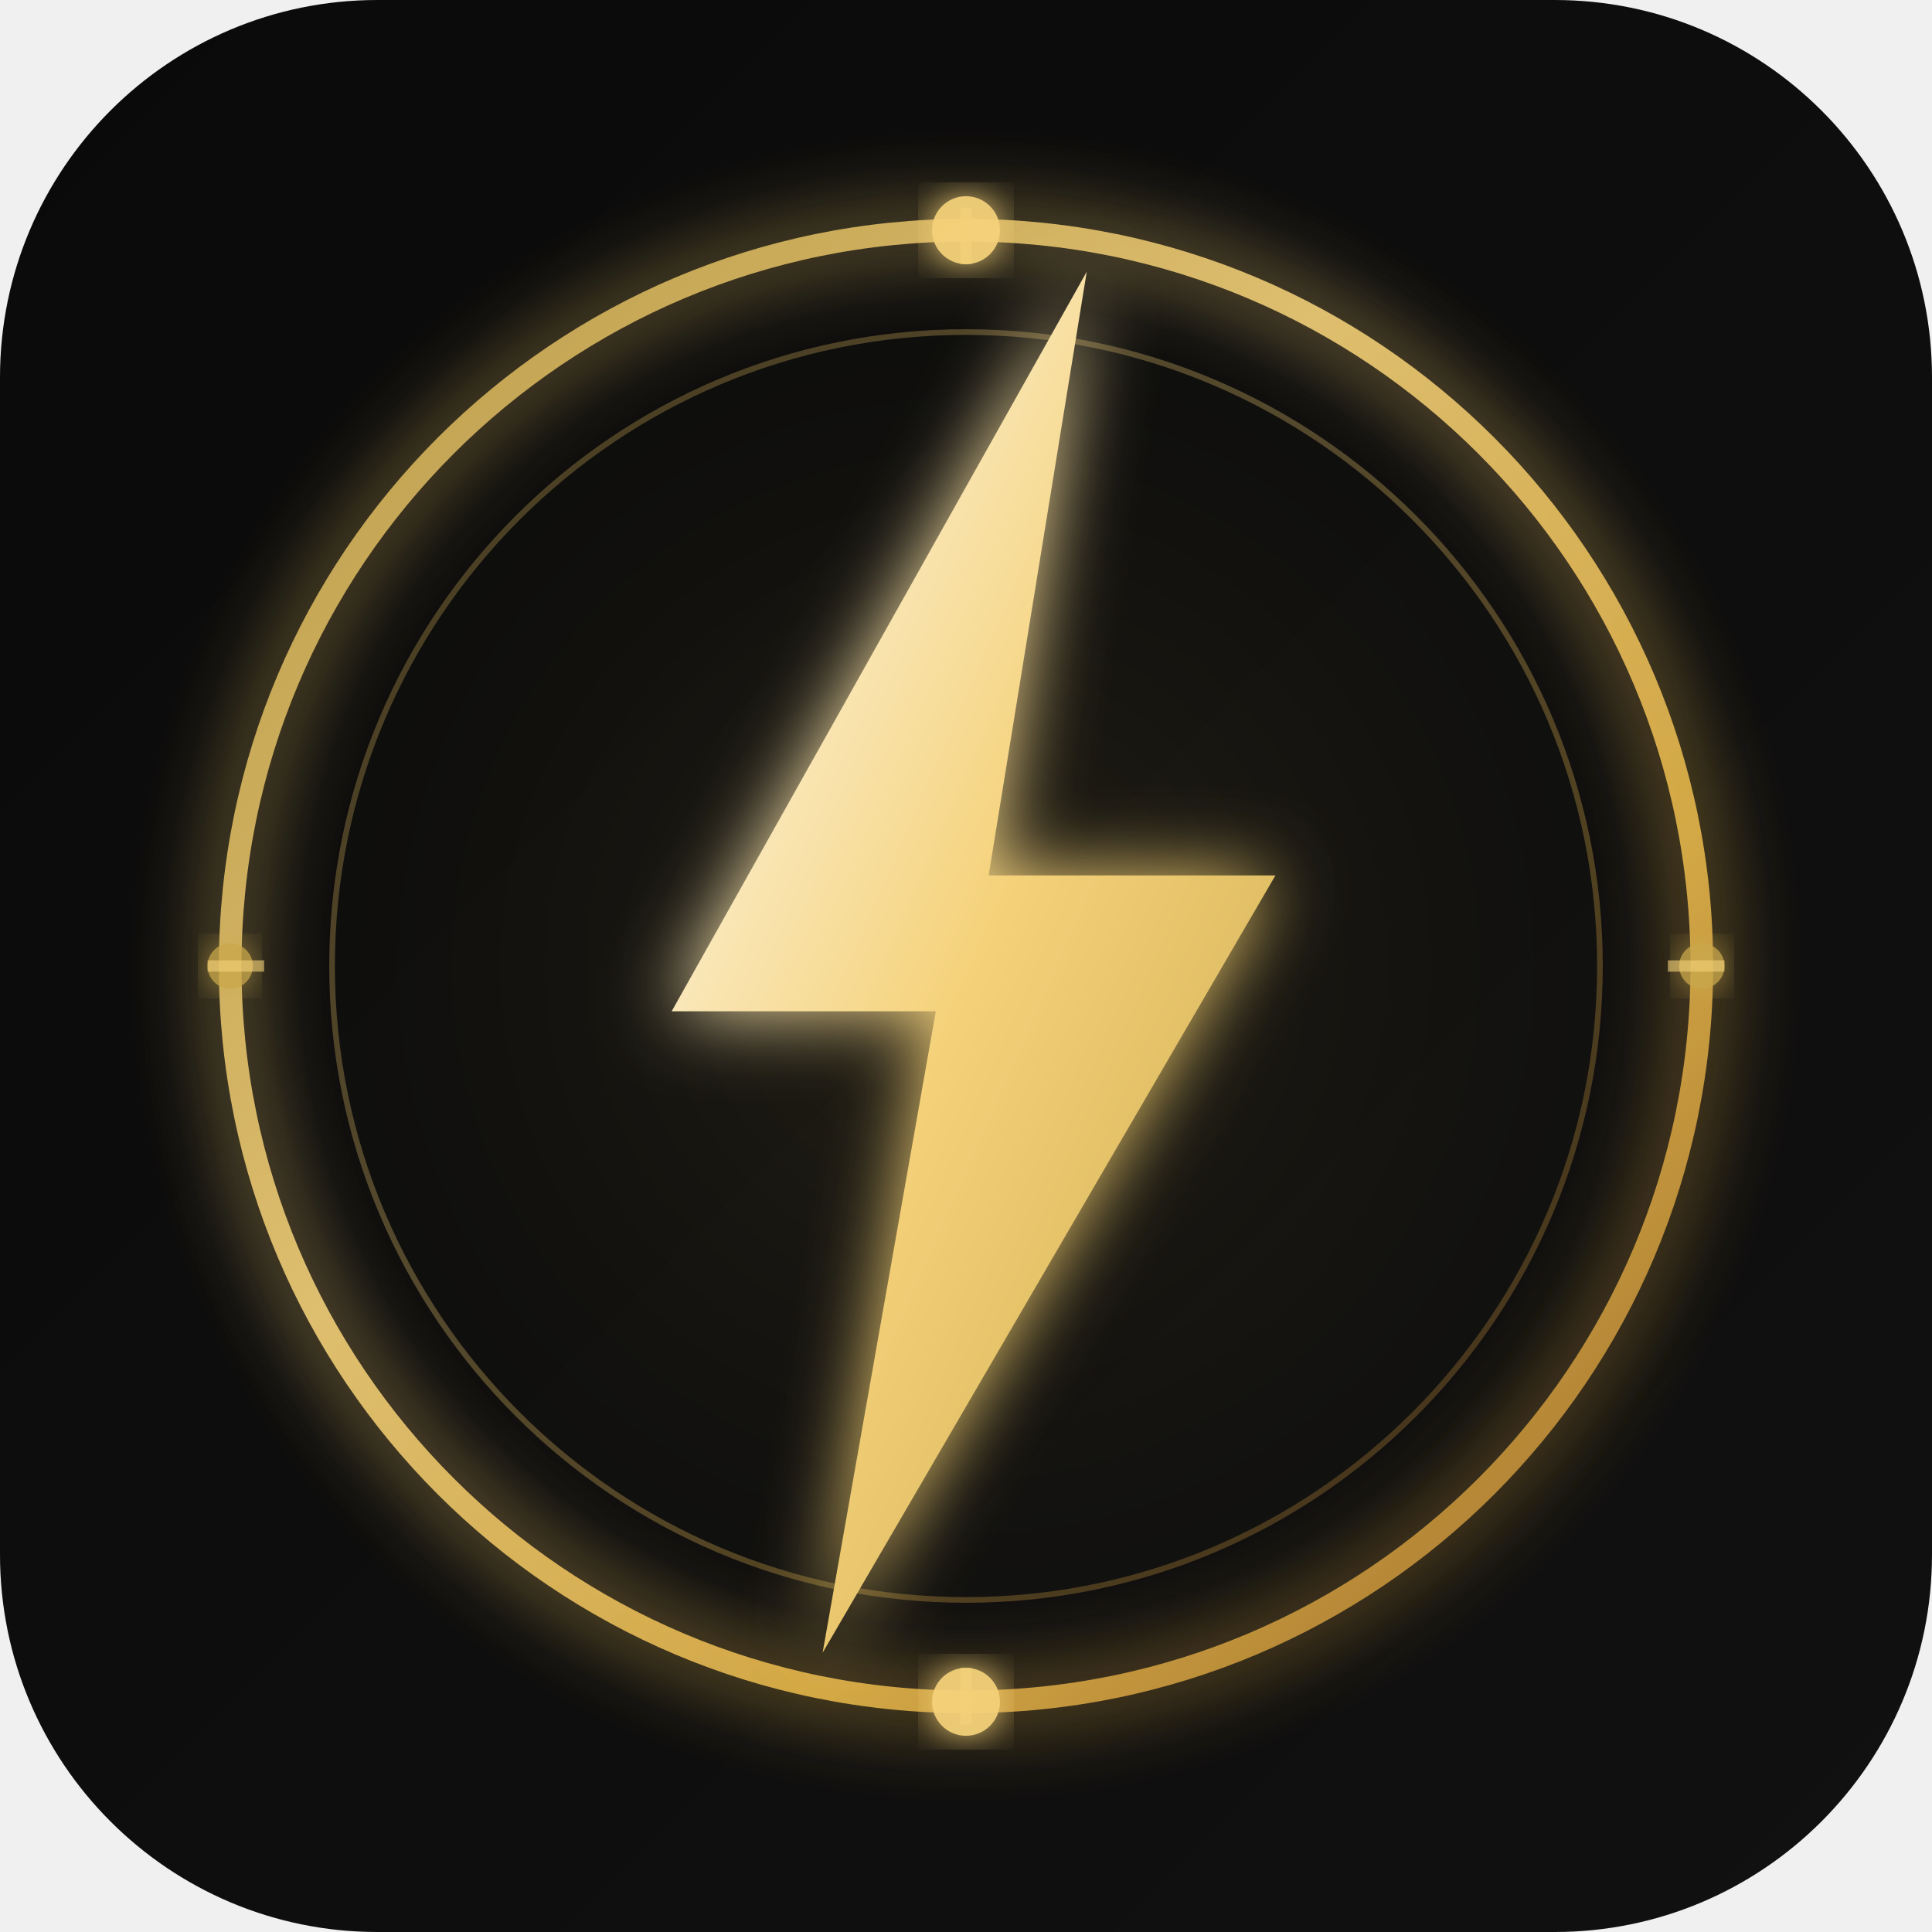
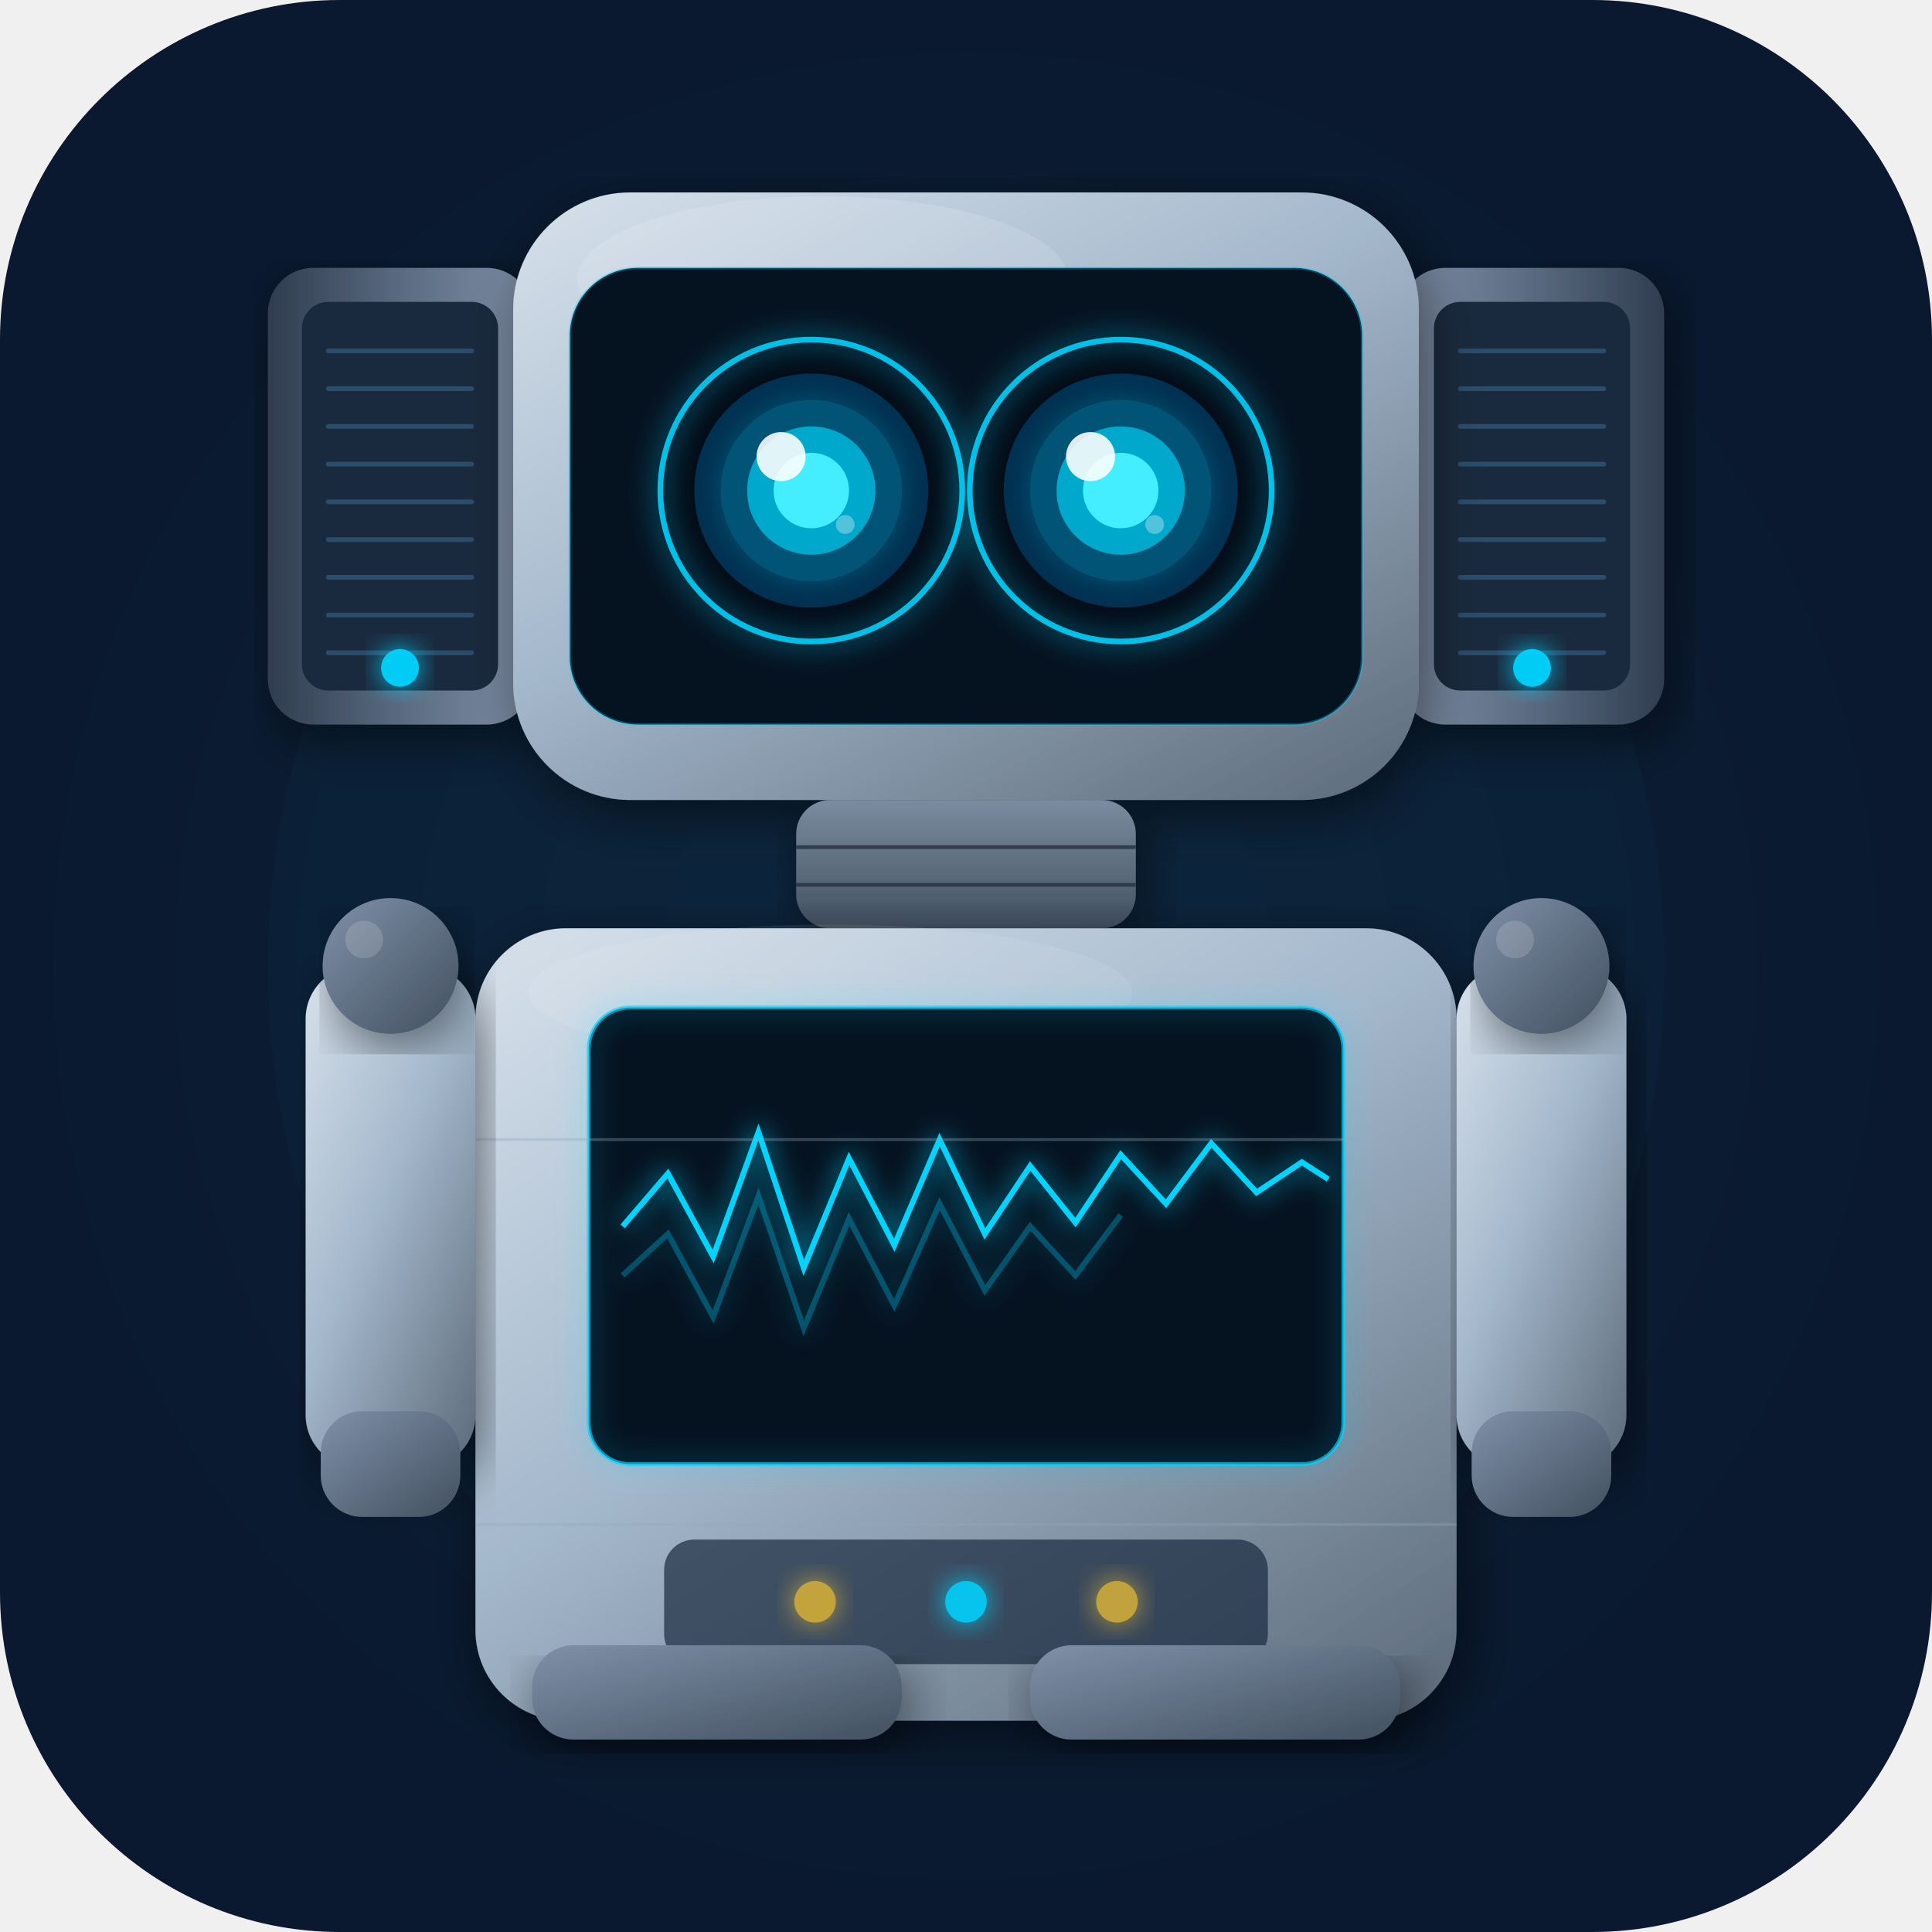
- <svg xmlns="http://www.w3.org/2000/svg" viewBox="0 0 512 512" width="512" height="512">
+ <svg xmlns="http://www.w3.org/2000/svg" viewBox="0 0 1024 1024" width="1024" height="1024">
  <defs>
-     <linearGradient id="bgBlack" x1="0%" y1="0%" x2="100%" y2="100%">
-       <stop offset="0%" style="stop-color:#0a0a0a" />
-       <stop offset="100%" style="stop-color:#111111" />
+     <radialGradient id="bgGrad" cx="50%" cy="50%" r="50%">
+       <stop offset="0%" stop-color="#0d2137" />
+       <stop offset="100%" stop-color="#0a192f" />
+     </radialGradient>
+     <linearGradient id="silver" x1="10%" y1="0%" x2="90%" y2="100%">
+       <stop offset="0%" stop-color="#D2DDE8" />
+       <stop offset="45%" stop-color="#A4B8CC" />
+       <stop offset="100%" stop-color="#627080" />
    </linearGradient>
-     <linearGradient id="goldRing" x1="0%" y1="0%" x2="100%" y2="100%">
-       <stop offset="0%" style="stop-color:#c9a84c" />
-       <stop offset="40%" style="stop-color:#f5d27a" />
-       <stop offset="70%" style="stop-color:#e8b84b" />
-       <stop offset="100%" style="stop-color:#a8722a" />
+     <linearGradient id="darkSilver" x1="0%" y1="0%" x2="100%" y2="100%">
+       <stop offset="0%" stop-color="#8090A8" />
+       <stop offset="100%" stop-color="#425060" />
    </linearGradient>
-     <linearGradient id="boltGold" x1="0%" y1="0%" x2="100%" y2="100%">
-       <stop offset="0%" style="stop-color:#ffffff" />
-       <stop offset="50%" style="stop-color:#f5d27a" />
-       <stop offset="100%" style="stop-color:#c9a84c" />
+     <linearGradient id="leftEarGrad" x1="0%" y1="0%" x2="100%" y2="0%">
+       <stop offset="0%" stop-color="#303D50" />
+       <stop offset="50%" stop-color="#5A6A80" />
+       <stop offset="100%" stop-color="#8090A8" />
    </linearGradient>
-     <radialGradient id="innerGlow" cx="50%" cy="50%" r="50%">
-       <stop offset="0%" style="stop-color:#c9a84c;stop-opacity:0.12" />
-       <stop offset="100%" style="stop-color:#000000;stop-opacity:0" />
-     </radialGradient>
-     <filter id="glowGold" x="-30%" y="-30%" width="160%" height="160%">
-       <feGaussianBlur stdDeviation="10" result="coloredBlur" />
+     <linearGradient id="rightEarGrad" x1="100%" y1="0%" x2="0%" y2="0%">
+       <stop offset="0%" stop-color="#303D50" />
+       <stop offset="50%" stop-color="#5A6A80" />
+       <stop offset="100%" stop-color="#8090A8" />
+     </linearGradient>
+     <linearGradient id="neckGrad" x1="0%" y1="0%" x2="0%" y2="100%">
+       <stop offset="0%" stop-color="#7A8CA0" />
+       <stop offset="100%" stop-color="#425060" />
+     </linearGradient>
+     <filter id="glow" x="-40%" y="-40%" width="180%" height="180%">
+       <feGaussianBlur stdDeviation="7" result="blur" />
      <feMerge>
-         <feMergeNode in="coloredBlur" />
+         <feMergeNode in="blur" />
        <feMergeNode in="SourceGraphic" />
      </feMerge>
    </filter>
-     <filter id="softGlow" x="-20%" y="-20%" width="140%" height="140%">
-       <feGaussianBlur stdDeviation="5" result="coloredBlur" />
-       <feMerge>
-         <feMergeNode in="coloredBlur" />
-         <feMergeNode in="SourceGraphic" />
-       </feMerge>
+     <filter id="shadow" x="-8%" y="-5%" width="120%" height="120%">
+       <feDropShadow dx="4" dy="8" stdDeviation="14" flood-color="#000000" flood-opacity="0.5" />
    </filter>
  </defs>
-   <rect width="512" height="512" rx="100" ry="100" fill="url(#bgBlack)" />
-   <rect width="512" height="512" rx="100" ry="100" fill="url(#innerGlow)" />
-   <circle cx="256" cy="256" r="195" fill="none" stroke="url(#goldRing)" stroke-width="6" opacity="0.9" filter="url(#glowGold)" />
-   <circle cx="256" cy="256" r="168" fill="none" stroke="url(#goldRing)" stroke-width="1.5" opacity="0.3" />
-   <polygon points="288,72 178,268 248,268 218,438 338,232 262,232" fill="url(#boltGold)" filter="url(#glowGold)" />
-   <circle cx="256" cy="61" r="9" fill="#f5d27a" opacity="0.95" filter="url(#softGlow)" />
-   <circle cx="256" cy="451" r="9" fill="#f5d27a" opacity="0.95" filter="url(#softGlow)" />
-   <circle cx="61" cy="256" r="6" fill="#c9a84c" opacity="0.8" filter="url(#softGlow)" />
-   <circle cx="451" cy="256" r="6" fill="#c9a84c" opacity="0.8" filter="url(#softGlow)" />
-   <line x1="256" y1="55" x2="256" y2="70" stroke="#f5d27a" stroke-width="3" opacity="0.6" />
-   <line x1="256" y1="442" x2="256" y2="457" stroke="#f5d27a" stroke-width="3" opacity="0.6" />
-   <line x1="55" y1="256" x2="70" y2="256" stroke="#f5d27a" stroke-width="3" opacity="0.6" />
-   <line x1="442" y1="256" x2="457" y2="256" stroke="#f5d27a" stroke-width="3" opacity="0.6" />
+   <rect width="1024" height="1024" rx="180" ry="180" fill="url(#bgGrad)" />
+   <ellipse cx="512" cy="512" rx="370" ry="400" fill="#00d4ff" opacity="0.03" />
+   <rect x="142" y="142" width="140" height="242" rx="24" ry="24" fill="url(#leftEarGrad)" filter="url(#shadow)" />
+   <rect x="160" y="160" width="104" height="206" rx="14" ry="14" fill="#1A2A3E" />
+   <g stroke="#2E5070" stroke-width="2.5" stroke-linecap="round" opacity="0.9">
+     <line x1="174" y1="186" x2="250" y2="186" />
+     <line x1="174" y1="206" x2="250" y2="206" />
+     <line x1="174" y1="226" x2="250" y2="226" />
+     <line x1="174" y1="246" x2="250" y2="246" />
+     <line x1="174" y1="266" x2="250" y2="266" />
+     <line x1="174" y1="286" x2="250" y2="286" />
+     <line x1="174" y1="306" x2="250" y2="306" />
+     <line x1="174" y1="326" x2="250" y2="326" />
+     <line x1="174" y1="346" x2="250" y2="346" />
+   </g>
+   <circle cx="212" cy="354" r="10" fill="#00d4ff" filter="url(#glow)" opacity="0.95" />
+   <rect x="742" y="142" width="140" height="242" rx="24" ry="24" fill="url(#rightEarGrad)" filter="url(#shadow)" />
+   <rect x="760" y="160" width="104" height="206" rx="14" ry="14" fill="#1A2A3E" />
+   <g stroke="#2E5070" stroke-width="2.5" stroke-linecap="round" opacity="0.9">
+     <line x1="774" y1="186" x2="850" y2="186" />
+     <line x1="774" y1="206" x2="850" y2="206" />
+     <line x1="774" y1="226" x2="850" y2="226" />
+     <line x1="774" y1="246" x2="850" y2="246" />
+     <line x1="774" y1="266" x2="850" y2="266" />
+     <line x1="774" y1="286" x2="850" y2="286" />
+     <line x1="774" y1="306" x2="850" y2="306" />
+     <line x1="774" y1="326" x2="850" y2="326" />
+     <line x1="774" y1="346" x2="850" y2="346" />
+   </g>
+   <circle cx="812" cy="354" r="10" fill="#00d4ff" filter="url(#glow)" opacity="0.95" />
+   <rect x="272" y="102" width="480" height="322" rx="62" ry="62" fill="url(#silver)" filter="url(#shadow)" />
+   <ellipse cx="436" cy="148" rx="130" ry="44" fill="white" opacity="0.13" />
+   <rect x="302" y="142" width="420" height="242" rx="36" ry="36" fill="#051220" />
+   <rect x="302" y="142" width="420" height="242" rx="36" ry="36" fill="none" stroke="#00d4ff" stroke-width="1.5" opacity="0.3" />
+   <circle cx="430" cy="260" r="80" fill="#030C18" />
+   <circle cx="430" cy="260" r="80" fill="none" stroke="#00d4ff" stroke-width="3" filter="url(#glow)" opacity="0.9" />
+   <circle cx="430" cy="260" r="62" fill="#013050" />
+   <circle cx="430" cy="260" r="48" fill="#00d4ff" filter="url(#glow)" opacity="0.22" />
+   <circle cx="430" cy="260" r="34" fill="#00A8CC" />
+   <circle cx="430" cy="260" r="20" fill="#44EEFF" />
+   <circle cx="414" cy="242" r="13" fill="white" opacity="0.88" />
+   <circle cx="448" cy="278" r="5" fill="white" opacity="0.32" />
+   <circle cx="594" cy="260" r="80" fill="#030C18" />
+   <circle cx="594" cy="260" r="80" fill="none" stroke="#00d4ff" stroke-width="3" filter="url(#glow)" opacity="0.9" />
+   <circle cx="594" cy="260" r="62" fill="#013050" />
+   <circle cx="594" cy="260" r="48" fill="#00d4ff" filter="url(#glow)" opacity="0.22" />
+   <circle cx="594" cy="260" r="34" fill="#00A8CC" />
+   <circle cx="594" cy="260" r="20" fill="#44EEFF" />
+   <circle cx="578" cy="242" r="13" fill="white" opacity="0.88" />
+   <circle cx="612" cy="278" r="5" fill="white" opacity="0.32" />
+   <rect x="422" y="424" width="180" height="68" rx="18" ry="18" fill="url(#neckGrad)" filter="url(#shadow)" />
+   <line x1="422" y1="449" x2="602" y2="449" stroke="#243040" stroke-width="2" opacity="0.8" />
+   <line x1="422" y1="469" x2="602" y2="469" stroke="#243040" stroke-width="2" opacity="0.8" />
+   <rect x="252" y="492" width="520" height="420" rx="48" ry="48" fill="url(#silver)" filter="url(#shadow)" />
+   <ellipse cx="440" cy="526" rx="160" ry="36" fill="white" opacity="0.08" />
+   <rect x="312" y="534" width="400" height="242" rx="22" ry="22" fill="#051220" />
+   <rect x="312" y="534" width="400" height="242" rx="22" ry="22" fill="none" stroke="#00d4ff" stroke-width="2" filter="url(#glow)" opacity="0.7" />
+   <g filter="url(#glow)" stroke="#00d4ff" stroke-width="3" fill="none">
+     <polyline points="330,650 354,622 378,666 402,600 426,672 450,614 474,660 498,604 522,654 546,618 570,648 594,612 618,638 642,606 666,632 690,616 704,625" />
+     <polyline points="330,676 354,654 378,698 402,634 426,704 450,646 474,692 498,638 522,684 546,650 570,676 594,644" opacity="0.30" />
+   </g>
+   <line x1="252" y1="604" x2="772" y2="604" stroke="#90A8BC" stroke-width="1.5" opacity="0.35" />
+   <line x1="252" y1="808" x2="772" y2="808" stroke="#90A8BC" stroke-width="1.5" opacity="0.35" />
+   <rect x="352" y="816" width="320" height="66" rx="16" ry="16" fill="#1A2A3E" opacity="0.7" />
+   <circle cx="432" cy="849" r="11" fill="#d4af37" filter="url(#glow)" opacity="0.88" />
+   <circle cx="512" cy="849" r="11" fill="#00d4ff" filter="url(#glow)" opacity="0.88" />
+   <circle cx="592" cy="849" r="11" fill="#d4af37" filter="url(#glow)" opacity="0.88" />
+   <rect x="162" y="512" width="90" height="266" rx="28" ry="28" fill="url(#silver)" filter="url(#shadow)" />
+   <circle cx="207" cy="512" r="36" fill="url(#darkSilver)" filter="url(#shadow)" />
+   <circle cx="193" cy="498" r="10" fill="white" opacity="0.15" />
+   <rect x="170" y="748" width="74" height="56" rx="22" ry="22" fill="url(#darkSilver)" />
+   <rect x="772" y="512" width="90" height="266" rx="28" ry="28" fill="url(#silver)" filter="url(#shadow)" />
+   <circle cx="817" cy="512" r="36" fill="url(#darkSilver)" filter="url(#shadow)" />
+   <circle cx="803" cy="498" r="10" fill="white" opacity="0.15" />
+   <rect x="780" y="748" width="74" height="56" rx="22" ry="22" fill="url(#darkSilver)" />
+   <rect x="282" y="872" width="196" height="50" rx="22" ry="22" fill="url(#darkSilver)" filter="url(#shadow)" />
+   <rect x="546" y="872" width="196" height="50" rx="22" ry="22" fill="url(#darkSilver)" filter="url(#shadow)" />
</svg>
